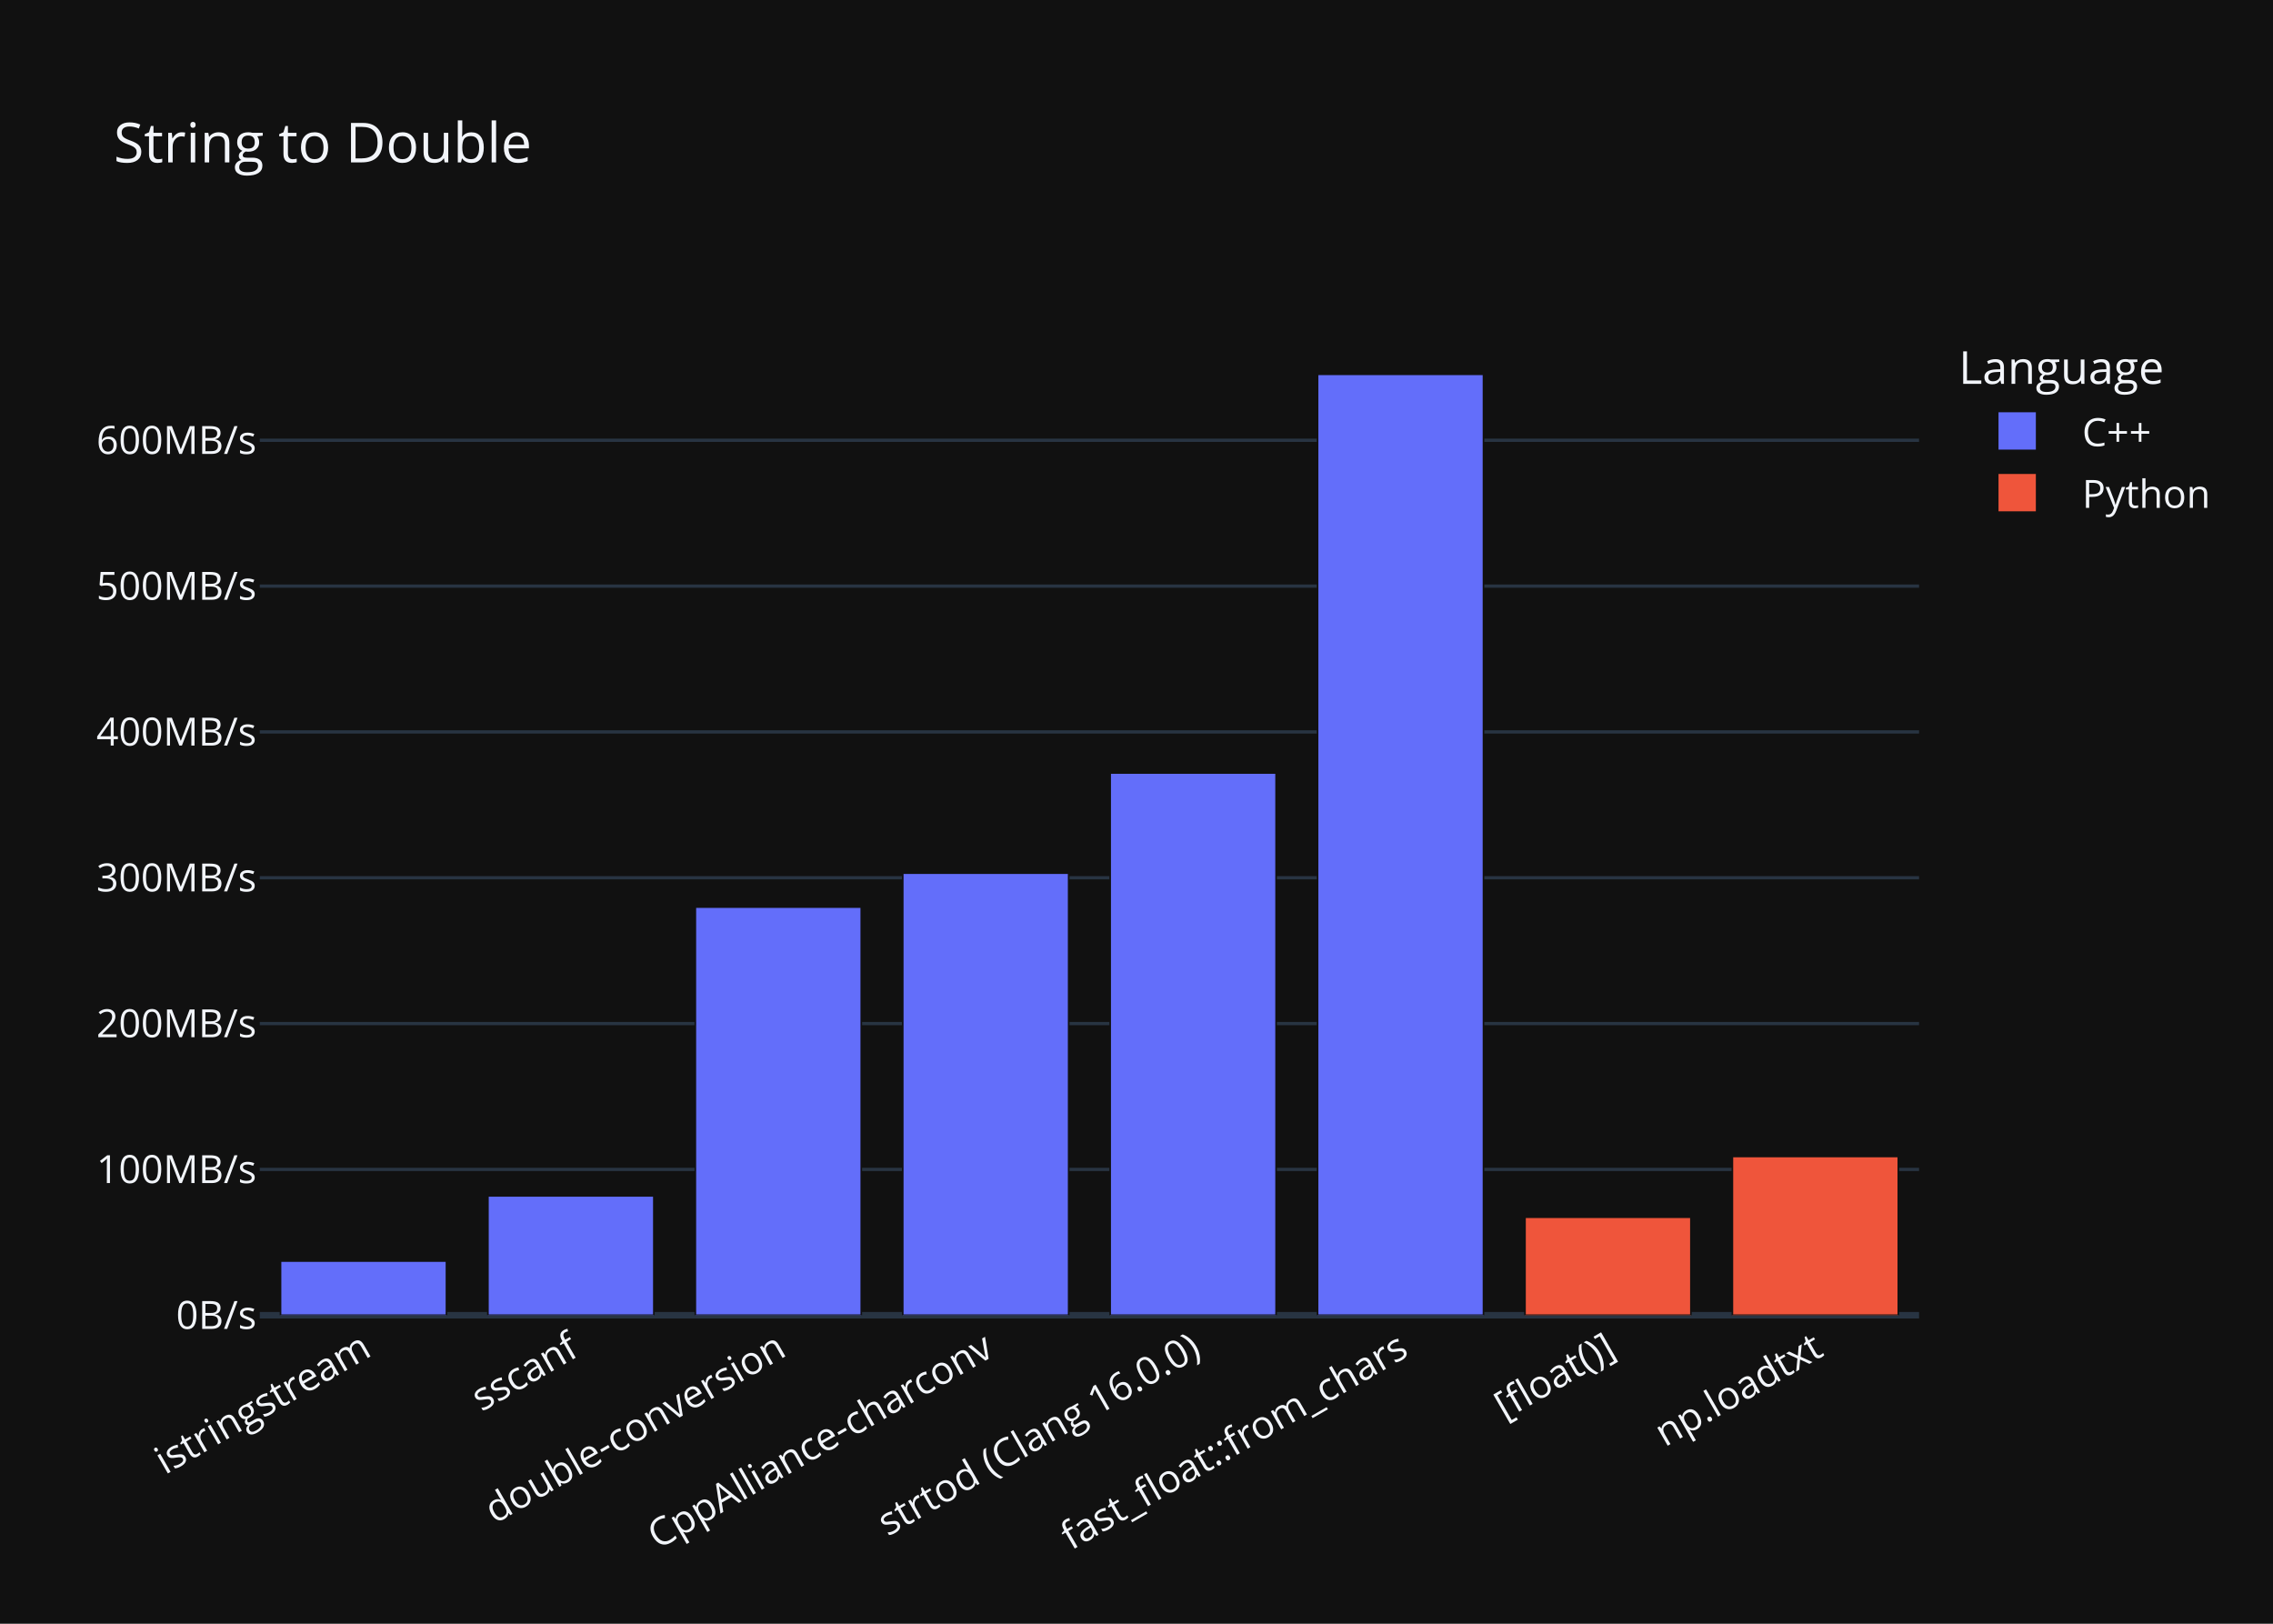
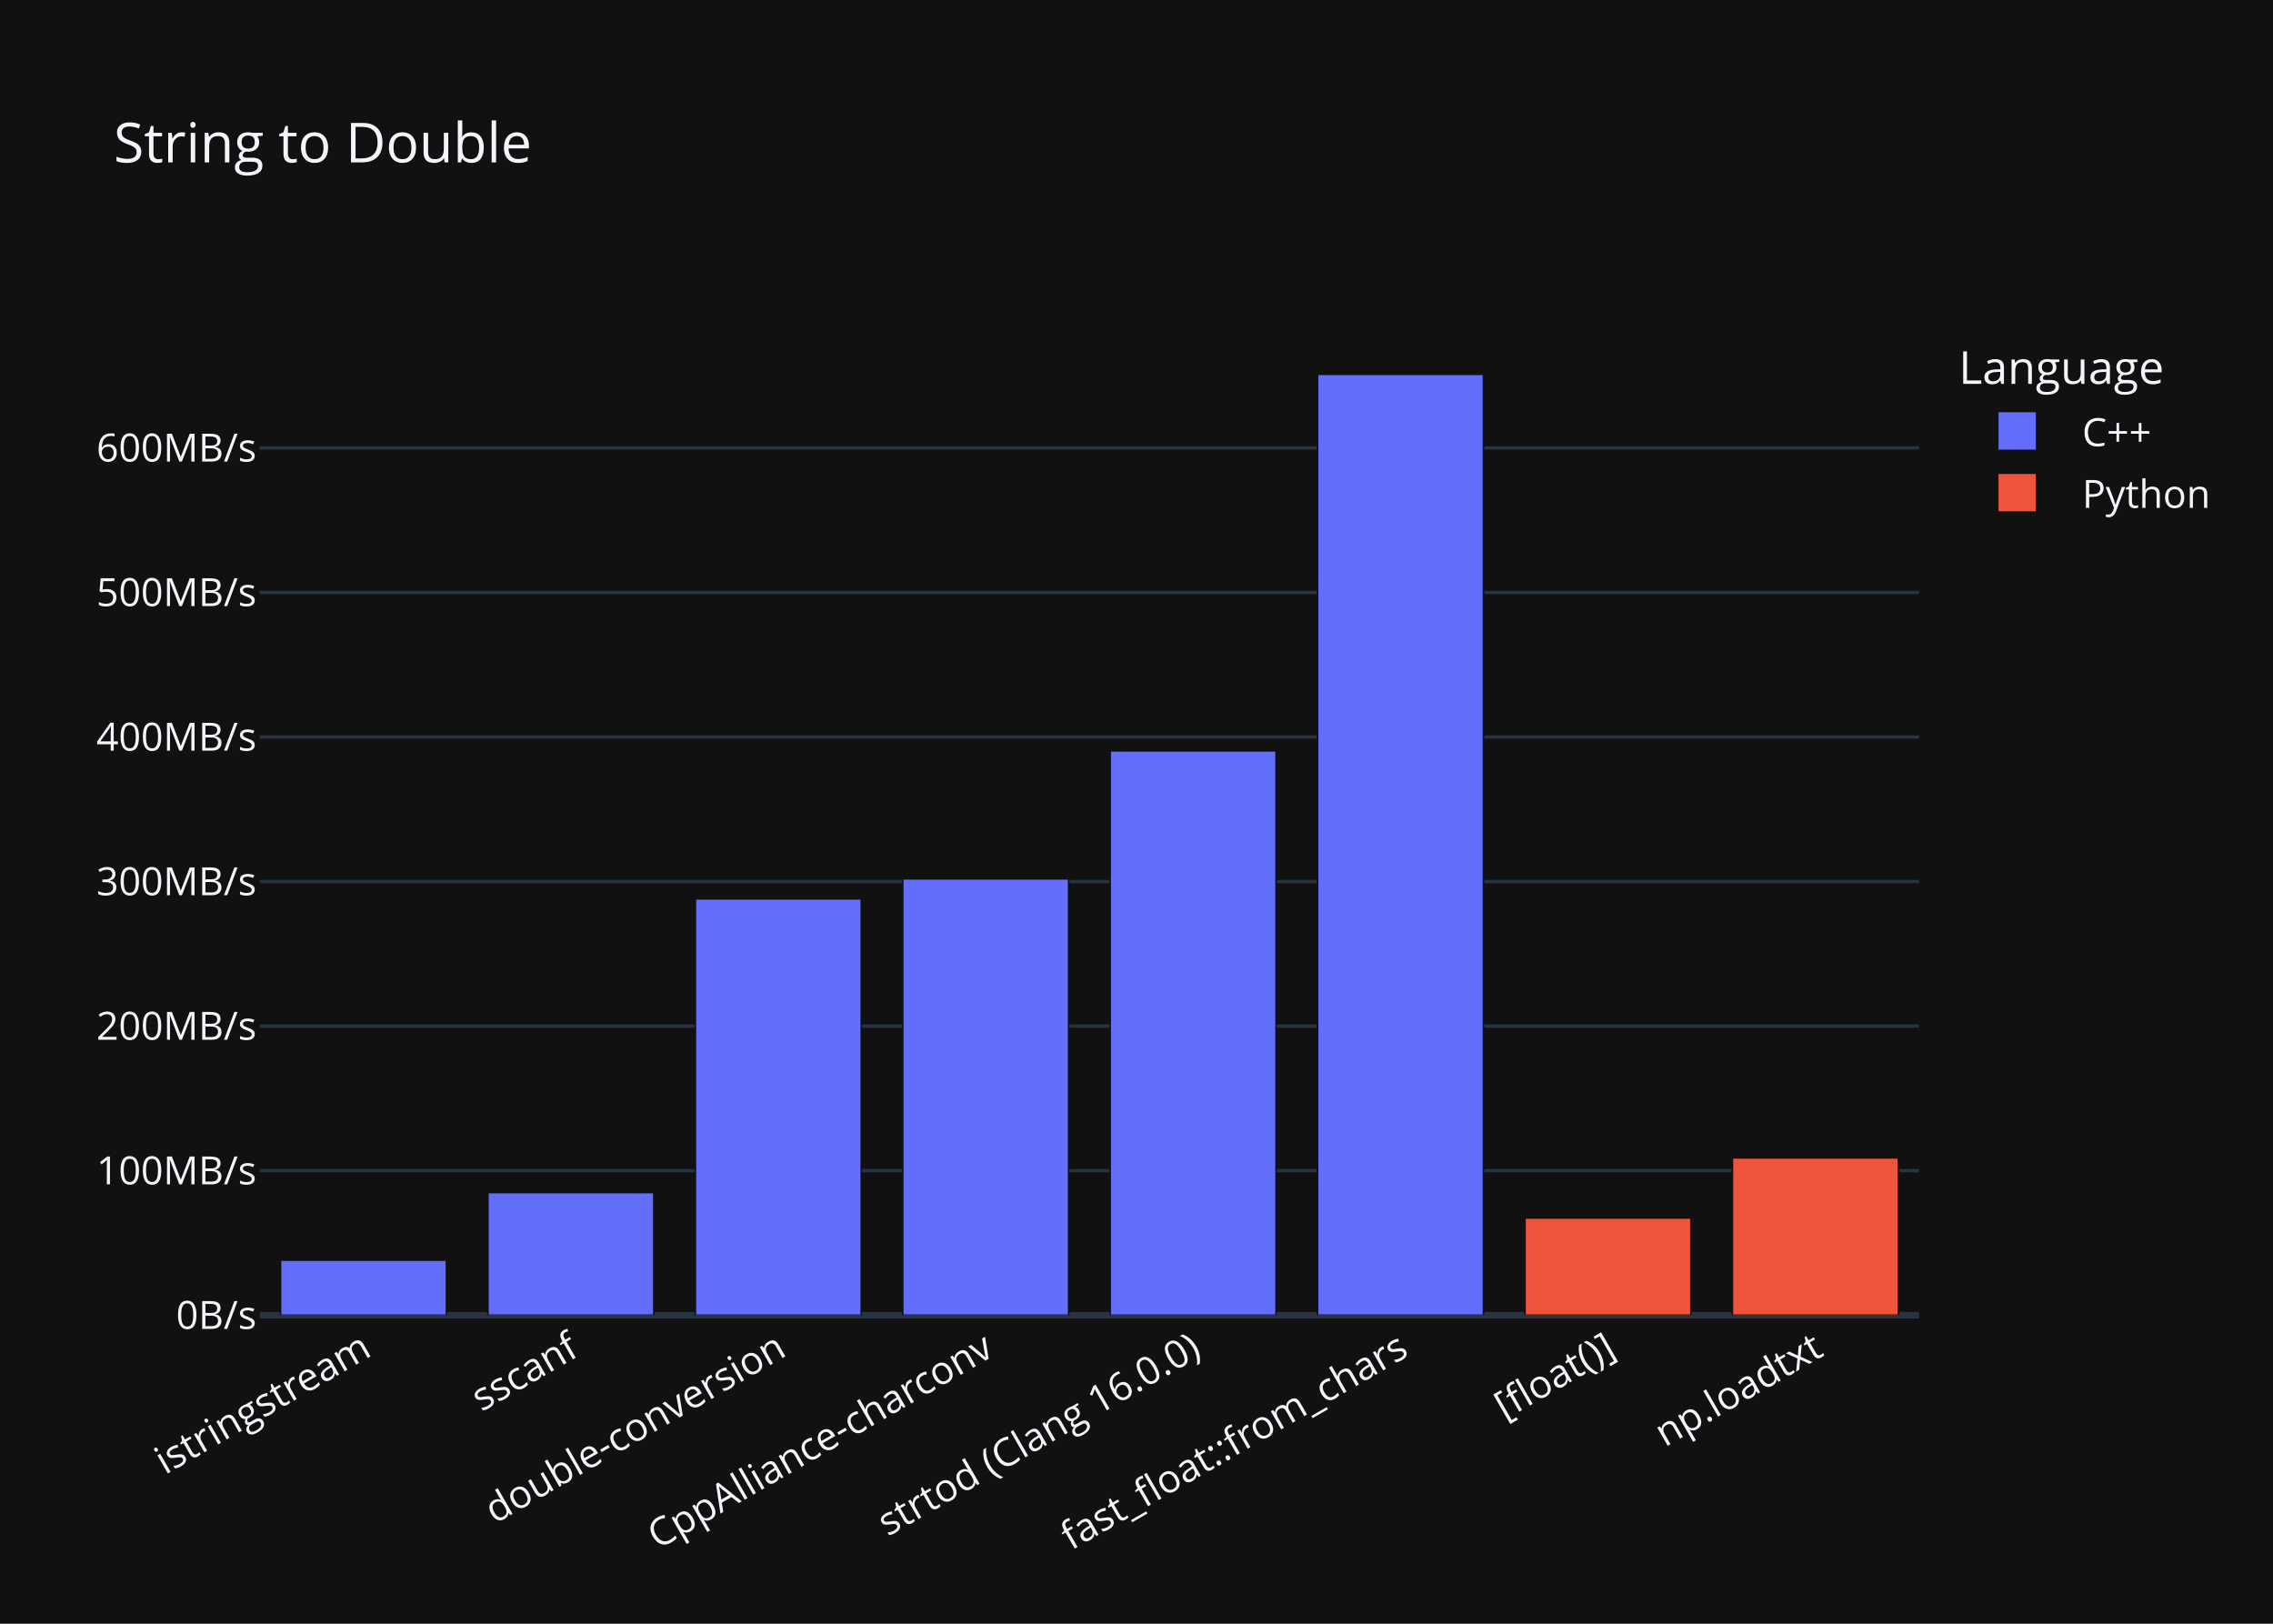
<svg xmlns="http://www.w3.org/2000/svg" class="main-svg" width="700" height="500" style="" viewBox="0 0 700 500">
  <rect x="0" y="0" width="700" height="500" style="fill: rgb(17, 17, 17); fill-opacity: 1;" />
-   <defs id="defs-8d6551">
+   <defs id="defs-a991a0">
    <g class="clips">
-       <clipPath id="clip8d6551xyplot" class="plotclip">
+       <clipPath id="clipa991a0xyplot" class="plotclip">
        <rect width="511" height="305" />
      </clipPath>
-       <clipPath class="axesclip" id="clip8d6551x">
+       <clipPath class="axesclip" id="clipa991a0x">
        <rect x="80" y="0" width="511" height="500" />
      </clipPath>
-       <clipPath class="axesclip" id="clip8d6551y">
+       <clipPath class="axesclip" id="clipa991a0y">
        <rect x="0" y="100" width="700" height="305" />
      </clipPath>
-       <clipPath class="axesclip" id="clip8d6551xy">
+       <clipPath class="axesclip" id="clipa991a0xy">
        <rect x="80" y="100" width="511" height="305" />
      </clipPath>
    </g>
    <g class="gradients" />
    <g class="patterns" />
  </defs>
  <g class="bglayer" />
  <g class="layer-below">
    <g class="imagelayer" />
    <g class="shapelayer" />
  </g>
  <g class="cartesianlayer">
    <g class="subplot xy">
      <g class="layer-subplot">
        <g class="shapelayer" />
        <g class="imagelayer" />
      </g>
      <g class="minor-gridlayer">
        <g class="x" />
        <g class="y" />
      </g>
      <g class="gridlayer">
        <g class="x" />
        <g class="y">
-           <path class="ygrid crisp" transform="translate(0,360.1)" d="M80,0h511" style="stroke: rgb(40, 52, 66); stroke-opacity: 1; stroke-width: 1px;" />
-           <path class="ygrid crisp" transform="translate(0,315.19)" d="M80,0h511" style="stroke: rgb(40, 52, 66); stroke-opacity: 1; stroke-width: 1px;" />
-           <path class="ygrid crisp" transform="translate(0,270.29)" d="M80,0h511" style="stroke: rgb(40, 52, 66); stroke-opacity: 1; stroke-width: 1px;" />
-           <path class="ygrid crisp" transform="translate(0,225.38)" d="M80,0h511" style="stroke: rgb(40, 52, 66); stroke-opacity: 1; stroke-width: 1px;" />
-           <path class="ygrid crisp" transform="translate(0,180.48)" d="M80,0h511" style="stroke: rgb(40, 52, 66); stroke-opacity: 1; stroke-width: 1px;" />
-           <path class="ygrid crisp" transform="translate(0,135.57)" d="M80,0h511" style="stroke: rgb(40, 52, 66); stroke-opacity: 1; stroke-width: 1px;" />
+           <path class="ygrid crisp" transform="translate(0,360.49)" d="M80,0h511" style="stroke: rgb(40, 52, 66); stroke-opacity: 1; stroke-width: 1px;" />
+           <path class="ygrid crisp" transform="translate(0,315.97)" d="M80,0h511" style="stroke: rgb(40, 52, 66); stroke-opacity: 1; stroke-width: 1px;" />
+           <path class="ygrid crisp" transform="translate(0,271.46)" d="M80,0h511" style="stroke: rgb(40, 52, 66); stroke-opacity: 1; stroke-width: 1px;" />
+           <path class="ygrid crisp" transform="translate(0,226.95)" d="M80,0h511" style="stroke: rgb(40, 52, 66); stroke-opacity: 1; stroke-width: 1px;" />
+           <path class="ygrid crisp" transform="translate(0,182.43)" d="M80,0h511" style="stroke: rgb(40, 52, 66); stroke-opacity: 1; stroke-width: 1px;" />
+           <path class="ygrid crisp" transform="translate(0,137.92)" d="M80,0h511" style="stroke: rgb(40, 52, 66); stroke-opacity: 1; stroke-width: 1px;" />
        </g>
      </g>
      <g class="zerolinelayer">
        <path class="yzl zl crisp" transform="translate(0,405)" d="M80,0h511" style="stroke: rgb(40, 52, 66); stroke-opacity: 1; stroke-width: 2px;" />
      </g>
      <path class="xlines-below" />
      <path class="ylines-below" />
      <g class="overlines-below" />
      <g class="xaxislayer-below" />
      <g class="yaxislayer-below" />
      <g class="overaxes-below" />
-       <g class="plot" transform="translate(80,100)" clip-path="url(#clip8d6551xyplot)">
+       <g class="plot" transform="translate(80,100)" clip-path="url(#clipa991a0xyplot)">
        <g class="barlayer mlayer">
          <g class="trace bars" style="opacity: 1;">
            <g class="points">
              <g class="point">
-                 <path d="M6.39,305V288.31H57.49V305Z" style="vector-effect: non-scaling-stroke; opacity: 1; stroke-width: 0.5px; fill: rgb(99, 110, 250); fill-opacity: 1; stroke: rgb(17, 17, 17); stroke-opacity: 1;" />
-               </g>
-               <g class="point">
-                 <path d="M70.26,305V268.24H121.36V305Z" style="vector-effect: non-scaling-stroke; opacity: 1; stroke-width: 0.5px; fill: rgb(99, 110, 250); fill-opacity: 1; stroke: rgb(17, 17, 17); stroke-opacity: 1;" />
-               </g>
-               <g class="point">
-                 <path d="M134.14,305V179.32H185.24V305Z" style="vector-effect: non-scaling-stroke; opacity: 1; stroke-width: 0.5px; fill: rgb(99, 110, 250); fill-opacity: 1; stroke: rgb(17, 17, 17); stroke-opacity: 1;" />
-               </g>
-               <g class="point">
-                 <path d="M198.01,305V168.87H249.11V305Z" style="vector-effect: non-scaling-stroke; opacity: 1; stroke-width: 0.5px; fill: rgb(99, 110, 250); fill-opacity: 1; stroke: rgb(17, 17, 17); stroke-opacity: 1;" />
-               </g>
-               <g class="point">
-                 <path d="M261.89,305V138.03H312.99V305Z" style="vector-effect: non-scaling-stroke; opacity: 1; stroke-width: 0.5px; fill: rgb(99, 110, 250); fill-opacity: 1; stroke: rgb(17, 17, 17); stroke-opacity: 1;" />
+                 <path d="M6.39,305V288.03H57.49V305Z" style="vector-effect: non-scaling-stroke; opacity: 1; stroke-width: 0.5px; fill: rgb(99, 110, 250); fill-opacity: 1; stroke: rgb(17, 17, 17); stroke-opacity: 1;" />
+               </g>
+               <g class="point">
+                 <path d="M70.26,305V267.23H121.36V305Z" style="vector-effect: non-scaling-stroke; opacity: 1; stroke-width: 0.5px; fill: rgb(99, 110, 250); fill-opacity: 1; stroke: rgb(17, 17, 17); stroke-opacity: 1;" />
+               </g>
+               <g class="point">
+                 <path d="M134.14,305V176.79H185.24V305Z" style="vector-effect: non-scaling-stroke; opacity: 1; stroke-width: 0.5px; fill: rgb(99, 110, 250); fill-opacity: 1; stroke: rgb(17, 17, 17); stroke-opacity: 1;" />
+               </g>
+               <g class="point">
+                 <path d="M198.01,305V170.63H249.11V305Z" style="vector-effect: non-scaling-stroke; opacity: 1; stroke-width: 0.5px; fill: rgb(99, 110, 250); fill-opacity: 1; stroke: rgb(17, 17, 17); stroke-opacity: 1;" />
+               </g>
+               <g class="point">
+                 <path d="M261.89,305V131.2H312.99V305Z" style="vector-effect: non-scaling-stroke; opacity: 1; stroke-width: 0.5px; fill: rgb(99, 110, 250); fill-opacity: 1; stroke: rgb(17, 17, 17); stroke-opacity: 1;" />
              </g>
              <g class="point">
                <path d="M325.76,305V15.25H376.86V305Z" style="vector-effect: non-scaling-stroke; opacity: 1; stroke-width: 0.5px; fill: rgb(99, 110, 250); fill-opacity: 1; stroke: rgb(17, 17, 17); stroke-opacity: 1;" />
              </g>
            </g>
          </g>
          <g class="trace bars" style="opacity: 1;">
            <g class="points">
              <g class="point">
-                 <path d="M389.64,305V274.81H440.74V305Z" style="vector-effect: non-scaling-stroke; opacity: 1; stroke-width: 0.5px; fill: rgb(239, 85, 59); fill-opacity: 1; stroke: rgb(17, 17, 17); stroke-opacity: 1;" />
-               </g>
-               <g class="point">
-                 <path d="M453.51,305V256.12H504.61V305Z" style="vector-effect: non-scaling-stroke; opacity: 1; stroke-width: 0.5px; fill: rgb(239, 85, 59); fill-opacity: 1; stroke: rgb(17, 17, 17); stroke-opacity: 1;" />
+                 <path d="M389.64,305V275.07H440.74V305Z" style="vector-effect: non-scaling-stroke; opacity: 1; stroke-width: 0.5px; fill: rgb(239, 85, 59); fill-opacity: 1; stroke: rgb(17, 17, 17); stroke-opacity: 1;" />
+               </g>
+               <g class="point">
+                 <path d="M453.51,305V256.54H504.61V305Z" style="vector-effect: non-scaling-stroke; opacity: 1; stroke-width: 0.5px; fill: rgb(239, 85, 59); fill-opacity: 1; stroke: rgb(17, 17, 17); stroke-opacity: 1;" />
              </g>
            </g>
          </g>
        </g>
      </g>
      <g class="overplot" />
      <path class="xlines-above crisp" d="M0,0" style="fill: none;" />
      <path class="ylines-above crisp" d="M0,0" style="fill: none;" />
      <g class="overlines-above" />
      <g class="xaxislayer-above">
        <g class="xtick">
          <text text-anchor="end" x="0" y="418" transform="translate(111.94,0) rotate(-30,0,412)" style="font-family: 'Open Sans', verdana, arial, sans-serif; font-size: 12px; fill: rgb(242, 245, 250); fill-opacity: 1; white-space: pre; opacity: 1;">istringstream</text>
        </g>
        <g class="xtick">
          <text text-anchor="end" x="0" y="418" transform="translate(175.81,0) rotate(-30,0,412)" style="font-family: 'Open Sans', verdana, arial, sans-serif; font-size: 12px; fill: rgb(242, 245, 250); fill-opacity: 1; white-space: pre; opacity: 1;">sscanf</text>
        </g>
        <g class="xtick">
          <text text-anchor="end" x="0" y="418" transform="translate(239.69,0) rotate(-30,0,412)" style="font-family: 'Open Sans', verdana, arial, sans-serif; font-size: 12px; fill: rgb(242, 245, 250); fill-opacity: 1; white-space: pre; opacity: 1;">double-conversion</text>
        </g>
        <g class="xtick">
          <text text-anchor="end" x="0" y="418" transform="translate(303.56,0) rotate(-30,0,412)" style="font-family: 'Open Sans', verdana, arial, sans-serif; font-size: 12px; fill: rgb(242, 245, 250); fill-opacity: 1; white-space: pre; opacity: 1;">CppAlliance-charconv</text>
        </g>
        <g class="xtick">
          <text text-anchor="end" x="0" y="418" transform="translate(367.44,0) rotate(-30,0,412)" style="font-family: 'Open Sans', verdana, arial, sans-serif; font-size: 12px; fill: rgb(242, 245, 250); fill-opacity: 1; white-space: pre; opacity: 1;">strtod (Clang 16.0.0)</text>
        </g>
        <g class="xtick">
          <text text-anchor="end" x="0" y="418" transform="translate(431.31,0) rotate(-30,0,412)" style="font-family: 'Open Sans', verdana, arial, sans-serif; font-size: 12px; fill: rgb(242, 245, 250); fill-opacity: 1; white-space: pre; opacity: 1;">fast_float::from_chars</text>
        </g>
        <g class="xtick">
          <text text-anchor="end" x="0" y="418" transform="translate(495.19,0) rotate(-30,0,412)" style="font-family: 'Open Sans', verdana, arial, sans-serif; font-size: 12px; fill: rgb(242, 245, 250); fill-opacity: 1; white-space: pre; opacity: 1;">[float()]</text>
        </g>
        <g class="xtick">
          <text text-anchor="end" x="0" y="418" transform="translate(559.06,0) rotate(-30,0,412)" style="font-family: 'Open Sans', verdana, arial, sans-serif; font-size: 12px; fill: rgb(242, 245, 250); fill-opacity: 1; white-space: pre; opacity: 1;">np.loadtxt</text>
        </g>
      </g>
      <g class="yaxislayer-above">
        <g class="ytick">
          <text text-anchor="end" x="79" y="4.2" transform="translate(0,405)" style="font-family: 'Open Sans', verdana, arial, sans-serif; font-size: 12px; fill: rgb(242, 245, 250); fill-opacity: 1; white-space: pre; opacity: 1;">0B/s</text>
        </g>
        <g class="ytick">
-           <text text-anchor="end" x="79" y="4.2" style="font-family: 'Open Sans', verdana, arial, sans-serif; font-size: 12px; fill: rgb(242, 245, 250); fill-opacity: 1; white-space: pre; opacity: 1;" transform="translate(0,360.1)">100MB/s</text>
-         </g>
-         <g class="ytick">
-           <text text-anchor="end" x="79" y="4.2" style="font-family: 'Open Sans', verdana, arial, sans-serif; font-size: 12px; fill: rgb(242, 245, 250); fill-opacity: 1; white-space: pre; opacity: 1;" transform="translate(0,315.19)">200MB/s</text>
-         </g>
-         <g class="ytick">
-           <text text-anchor="end" x="79" y="4.2" style="font-family: 'Open Sans', verdana, arial, sans-serif; font-size: 12px; fill: rgb(242, 245, 250); fill-opacity: 1; white-space: pre; opacity: 1;" transform="translate(0,270.29)">300MB/s</text>
-         </g>
-         <g class="ytick">
-           <text text-anchor="end" x="79" y="4.2" style="font-family: 'Open Sans', verdana, arial, sans-serif; font-size: 12px; fill: rgb(242, 245, 250); fill-opacity: 1; white-space: pre; opacity: 1;" transform="translate(0,225.38)">400MB/s</text>
-         </g>
-         <g class="ytick">
-           <text text-anchor="end" x="79" y="4.2" style="font-family: 'Open Sans', verdana, arial, sans-serif; font-size: 12px; fill: rgb(242, 245, 250); fill-opacity: 1; white-space: pre; opacity: 1;" transform="translate(0,180.48)">500MB/s</text>
-         </g>
-         <g class="ytick">
-           <text text-anchor="end" x="79" y="4.2" style="font-family: 'Open Sans', verdana, arial, sans-serif; font-size: 12px; fill: rgb(242, 245, 250); fill-opacity: 1; white-space: pre; opacity: 1;" transform="translate(0,135.57)">600MB/s</text>
+           <text text-anchor="end" x="79" y="4.2" style="font-family: 'Open Sans', verdana, arial, sans-serif; font-size: 12px; fill: rgb(242, 245, 250); fill-opacity: 1; white-space: pre; opacity: 1;" transform="translate(0,360.49)">100MB/s</text>
+         </g>
+         <g class="ytick">
+           <text text-anchor="end" x="79" y="4.2" style="font-family: 'Open Sans', verdana, arial, sans-serif; font-size: 12px; fill: rgb(242, 245, 250); fill-opacity: 1; white-space: pre; opacity: 1;" transform="translate(0,315.97)">200MB/s</text>
+         </g>
+         <g class="ytick">
+           <text text-anchor="end" x="79" y="4.2" style="font-family: 'Open Sans', verdana, arial, sans-serif; font-size: 12px; fill: rgb(242, 245, 250); fill-opacity: 1; white-space: pre; opacity: 1;" transform="translate(0,271.46)">300MB/s</text>
+         </g>
+         <g class="ytick">
+           <text text-anchor="end" x="79" y="4.2" style="font-family: 'Open Sans', verdana, arial, sans-serif; font-size: 12px; fill: rgb(242, 245, 250); fill-opacity: 1; white-space: pre; opacity: 1;" transform="translate(0,226.95)">400MB/s</text>
+         </g>
+         <g class="ytick">
+           <text text-anchor="end" x="79" y="4.2" style="font-family: 'Open Sans', verdana, arial, sans-serif; font-size: 12px; fill: rgb(242, 245, 250); fill-opacity: 1; white-space: pre; opacity: 1;" transform="translate(0,182.43)">500MB/s</text>
+         </g>
+         <g class="ytick">
+           <text text-anchor="end" x="79" y="4.2" style="font-family: 'Open Sans', verdana, arial, sans-serif; font-size: 12px; fill: rgb(242, 245, 250); fill-opacity: 1; white-space: pre; opacity: 1;" transform="translate(0,137.92)">600MB/s</text>
        </g>
      </g>
      <g class="overaxes-above" />
    </g>
  </g>
  <g class="polarlayer" />
  <g class="smithlayer" />
  <g class="ternarylayer" />
  <g class="geolayer" />
  <g class="funnelarealayer" />
  <g class="pielayer" />
  <g class="iciclelayer" />
  <g class="treemaplayer" />
  <g class="sunburstlayer" />
  <g class="glimages" />
-   <defs id="topdefs-8d6551">
+   <defs id="topdefs-a991a0">
    <g class="clips" />
-     <clipPath id="legend8d6551">
+     <clipPath id="legenda991a0">
      <rect width="87" height="67" x="0" y="0" />
    </clipPath>
  </defs>
  <g class="layer-above">
    <g class="imagelayer" />
    <g class="shapelayer" />
  </g>
  <g class="infolayer">
    <g class="legend" pointer-events="all" transform="translate(601.22,100)">
      <rect class="bg" shape-rendering="crispEdges" width="87" height="67" x="0" y="0" style="stroke: rgb(68, 68, 68); stroke-opacity: 1; fill: rgb(17, 17, 17); fill-opacity: 1; stroke-width: 0px;" />
-       <g class="scrollbox" transform="" clip-path="url(#legend8d6551)">
+       <g class="scrollbox" transform="" clip-path="url(#legenda991a0)">
        <text class="legendtitletext" text-anchor="start" x="2" y="18.2" style="font-family: 'Open Sans', verdana, arial, sans-serif; font-size: 14px; fill: rgb(242, 245, 250); fill-opacity: 1; white-space: pre;">Language</text>
        <g class="groups" transform="">
          <g class="traces" transform="translate(0,32.7)" style="opacity: 1;">
            <text class="legendtext" text-anchor="start" x="40" y="4.68" style="font-family: 'Open Sans', verdana, arial, sans-serif; font-size: 12px; fill: rgb(242, 245, 250); fill-opacity: 1; white-space: pre;">C++</text>
            <g class="layers" style="opacity: 1;">
              <g class="legendfill" />
              <g class="legendlines" />
              <g class="legendsymbols">
                <g class="legendpoints">
                  <path class="legendundefined" d="M6,6H-6V-6H6Z" transform="translate(20,0)" style="stroke-width: 0.5px; fill: rgb(99, 110, 250); fill-opacity: 1; stroke: rgb(17, 17, 17); stroke-opacity: 1;" />
                </g>
              </g>
            </g>
            <rect class="legendtoggle" x="0" y="-9.5" width="81.547" height="19" style="fill: rgb(0, 0, 0); fill-opacity: 0;" />
          </g>
        </g>
        <g class="groups" transform="">
          <g class="traces" transform="translate(0,51.7)" style="opacity: 1;">
            <text class="legendtext" text-anchor="start" x="40" y="4.68" style="font-family: 'Open Sans', verdana, arial, sans-serif; font-size: 12px; fill: rgb(242, 245, 250); fill-opacity: 1; white-space: pre;">Python</text>
            <g class="layers" style="opacity: 1;">
              <g class="legendfill" />
              <g class="legendlines" />
              <g class="legendsymbols">
                <g class="legendpoints">
                  <path class="legendundefined" d="M6,6H-6V-6H6Z" transform="translate(20,0)" style="stroke-width: 0.5px; fill: rgb(239, 85, 59); fill-opacity: 1; stroke: rgb(17, 17, 17); stroke-opacity: 1;" />
                </g>
              </g>
            </g>
            <rect class="legendtoggle" x="0" y="-9.5" width="81.547" height="19" style="fill: rgb(0, 0, 0); fill-opacity: 0;" />
          </g>
        </g>
      </g>
      <rect class="scrollbar" rx="20" ry="3" width="0" height="0" x="0" y="0" style="fill: rgb(128, 139, 164); fill-opacity: 1;" />
    </g>
    <g class="g-gtitle">
      <text class="gtitle" x="35" y="50" text-anchor="start" dy="0em" style="font-family: 'Open Sans', verdana, arial, sans-serif; font-size: 17px; fill: rgb(242, 245, 250); opacity: 1; font-weight: normal; white-space: pre;">String to Double</text>
    </g>
    <g class="g-xtitle" />
    <g class="g-ytitle" />
  </g>
</svg>
